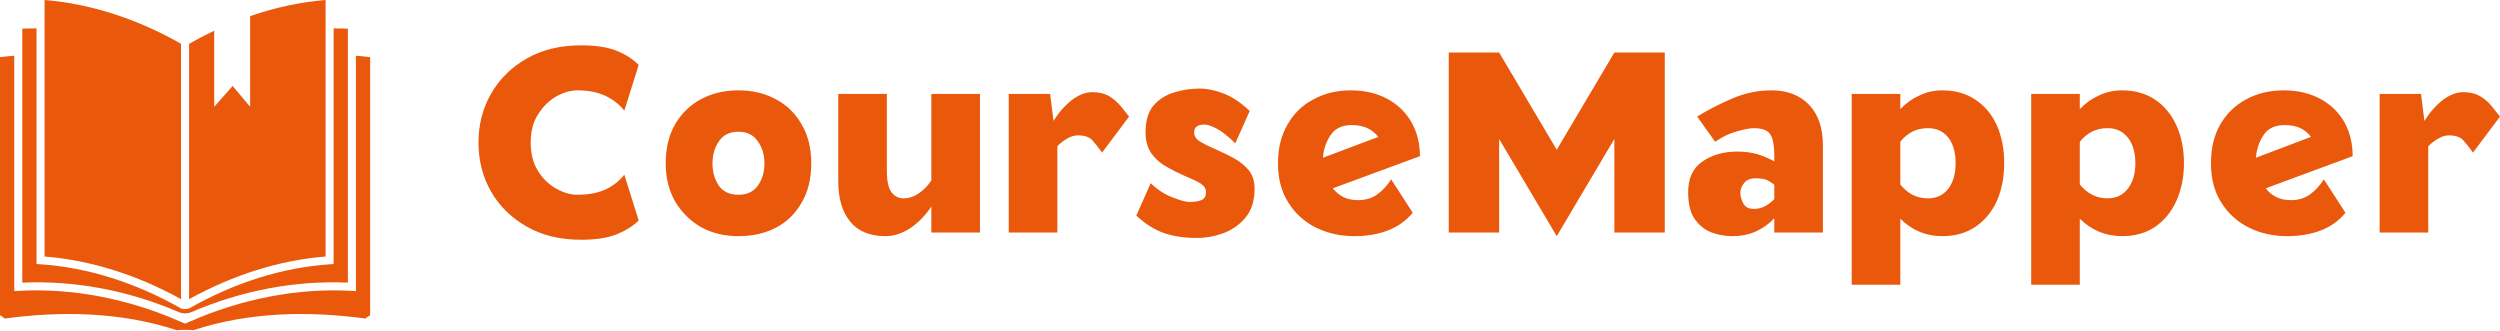
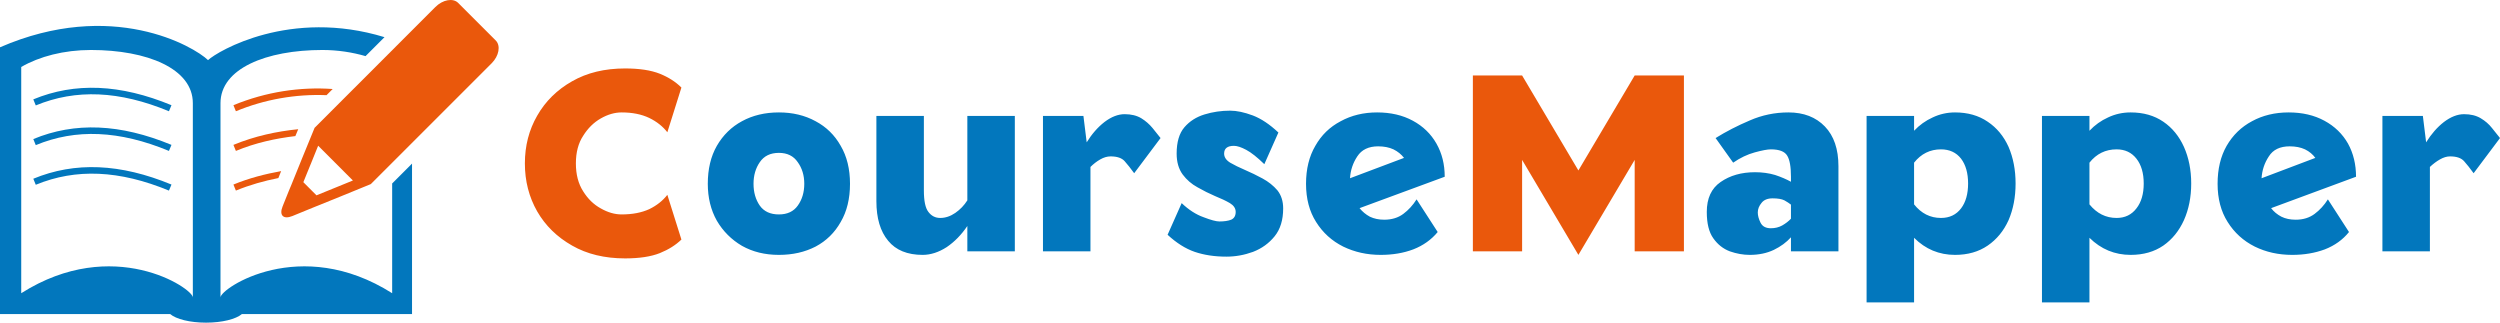
- <svg xmlns="http://www.w3.org/2000/svg" width="8600" height="1136" viewBox="0 0 8600 1136" fill="none">
-   <path d="M1825.58 490.386C1825.58 451.463 1834.13 419.027 1851.23 393.078C1867.74 366.54 1888.39 346.193 1913.16 332.039C1937.92 317.885 1962.4 310.809 1986.58 310.809C2024.32 310.809 2056.76 317.296 2083.89 330.27C2110.43 343.245 2131.66 360.052 2147.58 380.694L2197.12 223.231C2177.07 203.18 2151.71 186.962 2121.04 174.577C2089.78 162.192 2049.09 156 1998.96 156C1927.01 156 1864.8 171.039 1812.31 201.116C1759.23 231.193 1718.24 271.59 1689.35 322.309C1660.45 372.437 1646 428.463 1646 490.386C1646 552.31 1660.45 608.631 1689.35 659.349C1718.24 709.477 1759.23 749.58 1812.31 779.657C1864.8 809.734 1927.01 824.773 1998.96 824.773C2049.09 824.773 2089.78 818.581 2121.04 806.196C2151.71 793.811 2177.07 777.888 2197.12 758.426L2147.58 600.964C2131.66 621.605 2110.43 638.413 2083.89 651.387C2056.76 663.772 2024.32 669.964 1986.58 669.964C1962.4 669.964 1937.92 662.887 1913.16 648.733C1888.39 635.169 1867.74 615.118 1851.23 588.579C1834.13 562.041 1825.58 529.31 1825.58 490.386ZM2451 562.041C2451 532.553 2458.38 507.194 2473.12 485.963C2487.86 464.143 2510.27 453.232 2540.35 453.232C2569.84 453.232 2591.95 464.143 2606.7 485.963C2622.03 507.194 2629.7 532.553 2629.7 562.041C2629.7 592.118 2622.03 617.772 2606.7 639.003C2591.95 659.644 2569.84 669.964 2540.35 669.964C2510.27 669.964 2487.86 659.644 2473.12 639.003C2458.38 617.772 2451 592.118 2451 562.041ZM2290 562.041C2290 610.99 2300.62 654.336 2321.85 692.08C2343.67 729.234 2373.16 758.721 2410.31 780.542C2448.06 801.773 2491.4 812.388 2540.35 812.388C2588.71 812.388 2631.76 802.657 2669.51 783.196C2707.25 763.144 2736.74 734.247 2757.97 696.503C2779.79 659.349 2790.7 614.528 2790.7 562.041C2790.7 510.143 2779.79 465.617 2757.97 428.463C2736.74 390.719 2707.25 361.822 2669.51 341.77C2631.76 321.129 2588.71 310.809 2540.35 310.809C2491.4 310.809 2448.06 321.129 2410.31 341.77C2373.16 361.822 2343.67 390.719 2321.85 428.463C2300.62 465.617 2290 510.143 2290 562.041ZM3371.01 800.003V323.193H3203.82V620.426C3192.61 638.118 3178.46 652.862 3161.35 664.657C3144.25 676.452 3126.56 682.349 3108.28 682.349C3091.17 682.349 3077.32 675.272 3066.7 661.118C3056.08 647.554 3050.78 622.49 3050.78 585.925V323.193H2883.58V623.079C2883.58 683.234 2897.44 729.824 2925.16 762.849C2952.29 795.875 2992.69 812.388 3046.35 812.388C3074.66 812.388 3102.97 803.247 3131.28 784.965C3159 766.093 3183.18 741.324 3203.82 710.657V800.003H3371.01ZM3791.2 524.887L3884.09 401.04C3875.83 390.424 3866.4 378.629 3855.78 365.655C3844.58 352.091 3831.31 340.591 3815.97 331.155C3800.05 321.719 3780.59 317.001 3757.59 317.001C3734.59 317.001 3711 326.142 3686.82 344.424C3663.23 362.706 3642.29 386.591 3624.01 416.078L3612.51 323.193H3470.09V800.003H3637.28V502.771C3647.9 492.156 3659.4 483.309 3671.78 476.233C3684.17 469.156 3696.25 465.617 3708.05 465.617C3731.05 465.617 3747.56 471.22 3757.59 482.425C3767.61 493.63 3778.82 507.784 3791.2 524.887ZM4148.59 661.118C4148.59 674.682 4143.28 683.823 4132.67 688.541C4122.05 692.67 4108.19 694.734 4091.09 694.734C4079.89 694.734 4061.31 689.721 4035.36 679.695C4008.82 670.259 3983.17 653.746 3958.4 630.156L3908.86 741.619C3940.12 770.516 3971.96 790.568 4004.4 801.773C4037.42 812.978 4074.58 818.581 4115.86 818.581C4147.71 818.581 4178.96 812.978 4209.63 801.773C4240.3 789.978 4265.66 771.696 4285.71 746.926C4305.76 722.157 4315.78 689.426 4315.78 648.733C4315.78 623.374 4309 602.143 4295.44 585.041C4281.28 568.528 4263.89 554.669 4243.25 543.464C4222.6 532.258 4201.96 522.233 4181.32 513.387C4160.68 504.54 4143.28 495.989 4129.13 487.733C4114.98 478.886 4107.9 468.271 4107.9 455.886C4107.9 437.604 4119.4 428.463 4142.4 428.463C4153.6 428.463 4168.05 433.181 4185.74 442.617C4203.44 452.053 4224.67 468.861 4249.44 493.04L4298.98 381.578C4268.31 352.681 4238.23 332.629 4208.74 321.424C4178.67 310.219 4152.13 304.616 4129.13 304.616C4097.87 304.616 4067.8 309.039 4038.9 317.885C4010 326.732 3986.41 341.77 3968.13 363.001C3949.85 384.232 3940.71 415.194 3940.71 455.886C3940.71 485.374 3947.78 509.848 3961.94 529.31C3976.09 548.182 3993.49 563.22 4014.13 574.425C4034.77 586.22 4055.41 596.541 4076.05 605.387C4096.69 613.644 4114.09 621.9 4128.24 630.156C4141.81 638.413 4148.59 648.733 4148.59 661.118ZM4396.28 562.041C4396.28 614.528 4408.08 659.349 4431.67 696.503C4455.26 734.247 4487.11 763.144 4527.21 783.196C4567.31 802.657 4611.25 812.388 4659.02 812.388C4701.48 812.388 4739.81 805.901 4774.02 792.927C4808.81 779.362 4837.42 759.016 4859.83 731.888L4785.52 616.887C4772.54 637.528 4756.92 654.631 4738.63 668.195C4720.35 681.759 4697.94 688.541 4671.4 688.541C4652.53 688.541 4635.72 685.003 4620.98 677.926C4606.82 670.259 4594.73 660.234 4584.71 647.849L4884.59 537.271C4884.59 493.63 4874.86 454.707 4855.4 420.501C4835.94 386.296 4808.22 359.463 4772.25 340.001C4736.27 320.539 4694.4 310.809 4646.63 310.809C4598.86 310.809 4556.11 321.129 4518.36 341.77C4480.03 361.822 4450.25 390.719 4429.02 428.463C4407.19 465.617 4396.28 510.143 4396.28 562.041ZM4741.29 470.925L4551.09 542.579C4552.86 514.271 4561.41 488.617 4576.75 465.617C4592.08 442.027 4616.56 430.232 4650.17 430.232C4670.81 430.232 4688.8 433.771 4704.13 440.848C4719.47 448.514 4731.85 458.54 4741.29 470.925ZM4983.67 180.769V800.003H5157.06V478.002L5355.21 812.388L5553.37 478.002V800.003H5726.75V180.769H5553.37L5355.21 515.156L5157.06 180.769H4983.67ZM6103.6 537.271V554.964C6087.68 546.118 6069.1 538.156 6047.87 531.079C6026.05 524.592 6002.46 521.348 5977.1 521.348C5929.33 521.348 5888.93 532.848 5855.91 555.848C5823.47 578.259 5807.25 613.349 5807.25 661.118C5807.25 701.811 5814.92 732.772 5830.25 754.003C5845.59 775.824 5865.05 791.157 5888.64 800.003C5912.23 808.26 5935.52 812.388 5958.52 812.388C5990.37 812.388 6018.68 806.491 6043.45 794.696C6067.63 782.901 6087.68 768.157 6103.6 750.465V800.003H6270.79V500.117C6270.79 439.963 6254.87 393.373 6223.03 360.347C6191.18 327.321 6148.42 310.809 6094.76 310.809C6046.99 310.809 6001.58 320.245 5958.52 339.116C5915.47 357.399 5875.37 378.04 5838.22 401.04L5900.14 487.733C5924.91 470.63 5950.27 458.54 5976.22 451.463C6002.17 444.386 6021.04 440.848 6032.83 440.848C6062.32 440.848 6081.49 448.22 6090.33 462.963C6099.18 477.117 6103.6 501.887 6103.6 537.271ZM6103.6 635.464V685.003C6095.35 693.849 6085.02 701.811 6072.64 708.888C6060.85 715.375 6047.58 718.618 6032.83 718.618C6015.14 718.618 6003.05 712.131 5996.56 699.157C5990.08 686.182 5986.83 674.093 5986.83 662.887C5986.83 651.092 5991.25 639.887 6000.1 629.272C6008.36 618.656 6021.33 613.349 6039.02 613.349C6057.31 613.349 6071.17 615.708 6080.6 620.426C6090.04 625.733 6097.7 630.746 6103.6 635.464ZM6537.07 323.193H6369.87V979.581H6537.07V752.234C6577.17 792.337 6625.23 812.388 6681.26 812.388C6726.08 812.388 6764.41 801.478 6796.26 779.657C6828.11 757.837 6852.58 728.054 6869.68 690.311C6886.2 651.977 6894.45 608.926 6894.45 561.156C6894.45 513.387 6886.2 470.335 6869.68 432.001C6852.58 394.258 6828.11 364.77 6796.26 343.539C6764.41 321.719 6726.08 310.809 6681.26 310.809C6653.54 310.809 6627.3 316.706 6602.53 328.501C6577.76 339.706 6555.94 355.334 6537.07 375.386V323.193ZM6537.07 634.58V487.733C6561.83 456.476 6593.39 440.848 6631.72 440.848C6661.8 440.848 6685.39 451.758 6702.49 473.579C6719 495.399 6727.26 524.592 6727.26 561.156C6727.26 597.72 6719 626.913 6702.49 648.733C6685.39 671.144 6661.8 682.349 6631.72 682.349C6593.98 682.349 6562.42 666.426 6537.07 634.58ZM7154.53 323.193H6987.34V979.581H7154.53V752.234C7195.22 792.337 7243.58 812.388 7299.61 812.388C7344.43 812.388 7382.76 801.478 7414.61 779.657C7445.87 757.837 7470.04 728.054 7487.15 690.311C7504.25 651.977 7512.8 608.926 7512.8 561.156C7512.8 513.387 7504.25 470.335 7487.15 432.001C7470.04 394.258 7445.87 364.77 7414.61 343.539C7382.76 321.719 7344.43 310.809 7299.61 310.809C7271.3 310.809 7244.76 316.706 7219.99 328.501C7195.22 339.706 7173.4 355.334 7154.53 375.386V323.193ZM7154.53 634.58V487.733C7179.3 456.476 7211.15 440.848 7250.07 440.848C7279.56 440.848 7302.85 451.758 7319.95 473.579C7337.06 495.399 7345.61 524.592 7345.61 561.156C7345.61 597.72 7337.06 626.913 7319.95 648.733C7302.85 671.144 7279.56 682.349 7250.07 682.349C7212.33 682.349 7180.48 666.426 7154.53 634.58ZM7605.69 562.041C7605.69 614.528 7617.48 659.349 7641.07 696.503C7664.66 734.247 7696.51 763.144 7736.61 783.196C7776.12 802.657 7820.06 812.388 7868.42 812.388C7910.29 812.388 7948.62 805.901 7983.42 792.927C8018.21 779.362 8046.52 759.016 8068.34 731.888L7994.04 616.887C7981.06 637.528 7965.43 654.631 7947.15 668.195C7928.87 681.759 7906.75 688.541 7880.8 688.541C7861.34 688.541 7844.53 685.003 7830.38 677.926C7815.64 670.259 7803.55 660.234 7794.11 647.849L8093.11 537.271C8093.11 493.63 8083.68 454.707 8064.81 420.501C8045.34 386.296 8017.63 359.463 7981.65 340.001C7945.68 320.539 7903.8 310.809 7856.03 310.809C7807.68 310.809 7764.62 321.129 7726.88 341.77C7689.14 361.822 7659.35 390.719 7637.53 428.463C7616.3 465.617 7605.69 510.143 7605.69 562.041ZM7949.8 470.925L7760.5 542.579C7762.27 514.271 7770.82 488.617 7786.15 465.617C7800.89 442.027 7825.37 430.232 7859.57 430.232C7880.21 430.232 7898.2 433.771 7913.53 440.848C7928.87 448.514 7940.96 458.54 7949.8 470.925ZM8507.12 524.887L8600 401.04C8591.74 390.424 8582.31 378.629 8571.69 365.655C8561.08 352.091 8547.81 340.591 8531.88 331.155C8515.96 321.719 8496.5 317.001 8473.5 317.001C8450.5 317.001 8426.91 326.142 8402.73 344.424C8379.14 362.706 8358.2 386.591 8339.92 416.078L8328.42 323.193H8186V800.003H8353.19V502.771C8364.4 492.156 8376.19 483.309 8388.58 476.233C8400.96 469.156 8412.76 465.617 8423.96 465.617C8446.96 465.617 8463.47 471.22 8473.5 482.425C8483.52 493.63 8494.73 507.784 8507.12 524.887Z" fill="#EA580C" />
-   <path d="M622.791 150.661C471.934 64.593 310.082 12.658 153.281 0V882.473C310.067 894.784 471.632 945.296 622.791 1029.16V150.661Z" fill="#EA580C" />
-   <path d="M617.67 1074.8C629.98 1079 642.941 1079.18 655.252 1074.98C831.547 998.71 1016.17 964.379 1196.64 972.289V98.587C1180.32 97.916 1163.98 97.638 1147.64 97.756V908.286L1134.76 909.133C973.36 919.674 806.094 972.304 650.488 1061.09C641.518 1064.16 631.782 1064.16 622.812 1061.09C467.191 972.304 299.94 919.674 138.541 909.133L125.626 908.286V97.756C109.293 97.631 92.96 97.908 76.641 98.587V972.289C257.095 964.364 441.329 998.528 617.67 1074.8Z" fill="#EA580C" />
-   <path d="M1273.28 196.664C1257.1 194.411 1240.66 193.216 1224.33 191.598V1001.46L1209.69 1000.62C1025.25 990.044 830.69 1027.49 650.493 1107.46L636.64 1113.23L622.802 1107.46C442.575 1027.49 248.026 990.029 63.594 1000.62L48.97 1001.46V191.598C32.621 193.231 16.182 194.426 0 196.664V1084.52C5.739 1087.58 11.048 1091.38 15.789 1095.83C211.654 1069.37 414.944 1072.6 608.329 1135.93C617.742 1134.98 627.195 1134.5 636.655 1134.49C646.652 1134.49 656.089 1135.05 664.966 1135.93C858.321 1072.59 1061.64 1069.37 1257.49 1095.83C1257.49 1095.83 1264.66 1088.85 1273.28 1084.52V196.664Z" fill="#EA580C" />
-   <path d="M860.476 55.382V367.305L800.284 295.65L736.841 367.305V105.698C707.499 119.576 678.702 134.58 650.516 150.676V1029.16C801.645 945.296 963.255 894.784 1120.03 882.473V0C1034.14 6.942 946.74 25.725 860.476 55.382Z" fill="#EA580C" />
+ <svg xmlns="http://www.w3.org/2000/svg" width="8802" height="1137" viewBox="0 0 8802 1137" fill="none">
+   <path d="M594.799 531.346C420.155 458.999 266.77 452.486 125.938 510.999L117.266 489.634C264.014 428.838 423.367 435.58 603.718 510.104L594.799 531.346ZM603.718 649.777C423.578 575.358 264.014 568.617 117.266 629.307L125.956 650.567C267.227 592.282 420.383 598.918 594.817 671.037L603.718 649.777ZM603.718 370.413C423.578 296.012 264.014 289.253 117.266 349.837L125.956 371.22C267.227 312.812 420.383 319.431 594.817 391.69L603.718 370.413Z" fill="#0277BD" />
+   <path d="M1380.72 646.004V1032.34C1056.57 827.038 776.315 1015.06 776.315 1047.17V363.11C776.315 241.607 937.02 176.001 1135 176.001C1189.63 176.001 1240.82 184.235 1287.01 197.595L1353.76 130.848C1022.06 29.341 767.414 179.302 732.425 211.657C682.356 163.186 394.319 -4.717 0 166.504V1105.7H599.142C619.718 1123.41 668.4 1136 725.333 1136C782.249 1136 830.948 1123.41 851.752 1105.7H1450.68V575.939L1380.72 646.004ZM678.933 1047.17C678.933 1015.06 398.445 827.038 74.752 1032.32V235.779C138.761 198.754 225.17 176.001 320.269 176.001C518.228 176.001 678.933 241.607 678.933 363.11V1047.17Z" fill="#0277BD" />
+   <path d="M821.844 510.093L830.534 531.353C899.335 502.79 970.207 487.358 1039.92 479.125L1049.98 454.898C974.087 462.552 896.824 479.125 821.844 510.093ZM821.844 649.784L830.534 671.044C879.672 650.82 929.741 636.863 980.038 626.909L989.87 602.436C933.639 612.619 876.934 627.032 821.844 649.784ZM821.844 370.42L830.534 391.68C931.559 349.958 1040.43 330.653 1149.64 335.098L1171.36 313.381C1058.9 305.393 937.519 322.545 821.844 370.42ZM1745.38 142.511L1613.26 10.387C1595.21 -7.906 1558.85 -1.376 1532.8 24.782L1107.6 450.088L1062.78 559.46C1052.74 584.266 1038.55 619.817 1026.21 649.872C1022.79 658.229 1018.89 667.814 1015.92 674.555L995.119 726.327C982.092 758.121 997.629 773.429 1029.16 760.737L1081.05 739.476C1087.69 736.738 1097.52 732.84 1105.74 729.417C1135.92 717.321 1171.13 702.785 1196.25 692.848L1305.54 648.151L1730.95 222.846C1757.04 196.793 1763.45 160.681 1745.38 142.511ZM1183.04 659.721L1114.23 687.722L1068.05 641.428L1081.76 607.58L1095.94 572.96L1120.17 513.06L1242.48 635.476L1183.04 659.721Z" fill="#EA580C" />
+   <path d="M2027.58 575.386C2027.58 536.463 2036.13 504.027 2053.23 478.078C2069.74 451.54 2090.39 431.193 2115.16 417.039C2139.92 402.885 2164.4 395.809 2188.58 395.809C2226.32 395.809 2258.76 402.296 2285.89 415.27C2312.43 428.245 2333.66 445.052 2349.58 465.694L2399.12 308.231C2379.07 288.18 2353.71 271.962 2323.04 259.577C2291.78 247.192 2251.09 241 2200.96 241C2129.01 241 2066.8 256.039 2014.31 286.116C1961.23 316.193 1920.24 356.59 1891.35 407.309C1862.45 457.437 1848 513.463 1848 575.386C1848 637.31 1862.45 693.631 1891.35 744.349C1920.24 794.477 1961.23 834.58 2014.31 864.657C2066.8 894.734 2129.01 909.773 2200.96 909.773C2251.09 909.773 2291.78 903.581 2323.04 891.196C2353.71 878.811 2379.07 862.888 2399.12 843.426L2349.58 685.964C2333.66 706.605 2312.43 723.413 2285.89 736.387C2258.76 748.772 2226.32 754.964 2188.58 754.964C2164.4 754.964 2139.92 747.887 2115.16 733.733C2090.39 720.169 2069.74 700.118 2053.23 673.579C2036.13 647.041 2027.58 614.31 2027.58 575.386ZM2653 647.041C2653 617.553 2660.38 592.194 2675.12 570.963C2689.86 549.143 2712.27 538.232 2742.35 538.232C2771.84 538.232 2793.95 549.143 2808.7 570.963C2824.03 592.194 2831.7 617.553 2831.7 647.041C2831.7 677.118 2824.03 702.772 2808.7 724.003C2793.95 744.644 2771.84 754.964 2742.35 754.964C2712.27 754.964 2689.86 744.644 2675.12 724.003C2660.38 702.772 2653 677.118 2653 647.041ZM2492 647.041C2492 695.99 2502.62 739.336 2523.85 777.08C2545.67 814.234 2575.16 843.721 2612.31 865.542C2650.06 886.773 2693.4 897.388 2742.35 897.388C2790.71 897.388 2833.76 887.657 2871.51 868.196C2909.25 848.144 2938.74 819.247 2959.97 781.503C2981.79 744.349 2992.7 699.528 2992.7 647.041C2992.7 595.143 2981.79 550.617 2959.97 513.463C2938.74 475.719 2909.25 446.822 2871.51 426.77C2833.76 406.129 2790.71 395.809 2742.35 395.809C2693.4 395.809 2650.06 406.129 2612.31 426.77C2575.16 446.822 2545.67 475.719 2523.85 513.463C2502.62 550.617 2492 595.143 2492 647.041ZM3573.01 885.003V408.193H3405.82V705.426C3394.61 723.118 3380.46 737.862 3363.35 749.657C3346.25 761.452 3328.56 767.349 3310.28 767.349C3293.17 767.349 3279.32 760.272 3268.7 746.118C3258.08 732.554 3252.78 707.49 3252.78 670.925V408.193H3085.58V708.079C3085.58 768.234 3099.44 814.824 3127.16 847.849C3154.29 880.875 3194.69 897.388 3248.35 897.388C3276.66 897.388 3304.97 888.247 3333.28 869.965C3361 851.093 3385.18 826.324 3405.82 795.657V885.003H3573.01ZM3993.2 609.887L4086.09 486.04C4077.83 475.424 4068.4 463.629 4057.78 450.655C4046.58 437.091 4033.31 425.591 4017.97 416.155C4002.05 406.719 3982.59 402.001 3959.59 402.001C3936.59 402.001 3913 411.142 3888.82 429.424C3865.23 447.706 3844.29 471.591 3826.01 501.078L3814.51 408.193H3672.09V885.003H3839.28V587.771C3849.9 577.156 3861.4 568.309 3873.78 561.233C3886.17 554.156 3898.25 550.617 3910.05 550.617C3933.05 550.617 3949.56 556.22 3959.59 567.425C3969.61 578.63 3980.82 592.784 3993.2 609.887ZM4350.59 746.118C4350.59 759.682 4345.28 768.823 4334.67 773.541C4324.05 777.67 4310.19 779.734 4293.09 779.734C4281.89 779.734 4263.31 774.721 4237.36 764.695C4210.82 755.259 4185.17 738.746 4160.4 715.156L4110.86 826.619C4142.12 855.516 4173.96 875.568 4206.4 886.773C4239.42 897.978 4276.58 903.581 4317.86 903.581C4349.71 903.581 4380.96 897.978 4411.63 886.773C4442.3 874.978 4467.66 856.696 4487.71 831.926C4507.76 807.157 4517.78 774.426 4517.78 733.733C4517.78 708.374 4511 687.143 4497.44 670.041C4483.28 653.528 4465.89 639.669 4445.25 628.464C4424.6 617.258 4403.96 607.233 4383.32 598.387C4362.68 589.54 4345.28 580.989 4331.13 572.733C4316.98 563.886 4309.9 553.271 4309.9 540.886C4309.9 522.604 4321.4 513.463 4344.4 513.463C4355.6 513.463 4370.05 518.181 4387.74 527.617C4405.44 537.053 4426.67 553.861 4451.44 578.04L4500.98 466.578C4470.31 437.681 4440.23 417.629 4410.74 406.424C4380.67 395.219 4354.13 389.616 4331.13 389.616C4299.87 389.616 4269.8 394.039 4240.9 402.885C4212 411.732 4188.41 426.77 4170.13 448.001C4151.85 469.232 4142.71 500.194 4142.71 540.886C4142.71 570.374 4149.78 594.848 4163.94 614.31C4178.09 633.182 4195.49 648.22 4216.13 659.425C4236.77 671.22 4257.41 681.541 4278.05 690.387C4298.69 698.644 4316.09 706.9 4330.24 715.156C4343.81 723.413 4350.59 733.733 4350.59 746.118ZM4598.28 647.041C4598.28 699.528 4610.08 744.349 4633.67 781.503C4657.26 819.247 4689.11 848.144 4729.21 868.196C4769.31 887.657 4813.25 897.388 4861.02 897.388C4903.48 897.388 4941.81 890.901 4976.02 877.927C5010.81 864.362 5039.42 844.016 5061.83 816.888L4987.52 701.887C4974.54 722.528 4958.92 739.631 4940.63 753.195C4922.35 766.759 4899.94 773.541 4873.4 773.541C4854.53 773.541 4837.72 770.003 4822.98 762.926C4808.82 755.259 4796.73 745.233 4786.71 732.849L5086.59 622.271C5086.59 578.63 5076.86 539.707 5057.4 505.501C5037.94 471.296 5010.22 444.463 4974.25 425.001C4938.27 405.539 4896.4 395.809 4848.63 395.809C4800.86 395.809 4758.11 406.129 4720.36 426.77C4682.03 446.822 4652.25 475.719 4631.02 513.463C4609.19 550.617 4598.28 595.143 4598.28 647.041ZM4943.29 555.925L4753.09 627.579C4754.86 599.271 4763.41 573.617 4778.75 550.617C4794.08 527.027 4818.56 515.232 4852.17 515.232C4872.81 515.232 4890.8 518.771 4906.13 525.848C4921.47 533.514 4933.85 543.54 4943.29 555.925ZM5185.67 265.769V885.003H5359.06V563.002L5557.21 897.388L5755.37 563.002V885.003H5928.75V265.769H5755.37L5557.21 600.156L5359.06 265.769H5185.67ZM6305.6 622.271V639.964C6289.68 631.118 6271.1 623.156 6249.87 616.079C6228.05 609.592 6204.46 606.348 6179.1 606.348C6131.33 606.348 6090.93 617.848 6057.91 640.848C6025.47 663.259 6009.25 698.349 6009.25 746.118C6009.25 786.811 6016.92 817.772 6032.25 839.003C6047.59 860.824 6067.05 876.157 6090.64 885.003C6114.23 893.26 6137.52 897.388 6160.52 897.388C6192.37 897.388 6220.68 891.491 6245.45 879.696C6269.63 867.901 6289.68 853.157 6305.6 835.465V885.003H6472.79V585.117C6472.79 524.963 6456.87 478.373 6425.03 445.347C6393.18 412.321 6350.42 395.809 6296.76 395.809C6248.99 395.809 6203.58 405.244 6160.52 424.116C6117.47 442.399 6077.37 463.04 6040.22 486.04L6102.14 572.733C6126.91 555.63 6152.27 543.54 6178.22 536.463C6204.17 529.386 6223.04 525.848 6234.83 525.848C6264.32 525.848 6283.49 533.22 6292.33 547.963C6301.18 562.117 6305.6 586.887 6305.6 622.271ZM6305.6 720.464V770.003C6297.35 778.849 6287.02 786.811 6274.64 793.888C6262.85 800.375 6249.58 803.618 6234.83 803.618C6217.14 803.618 6205.05 797.131 6198.56 784.157C6192.08 771.182 6188.83 759.093 6188.83 747.887C6188.83 736.092 6193.25 724.887 6202.1 714.272C6210.36 703.656 6223.33 698.349 6241.02 698.349C6259.31 698.349 6273.17 700.708 6282.6 705.426C6292.04 710.733 6299.7 715.746 6305.6 720.464ZM6739.07 408.193H6571.87V1064.58H6739.07V837.234C6779.17 877.337 6827.23 897.388 6883.26 897.388C6928.08 897.388 6966.41 886.478 6998.26 864.657C7030.11 842.837 7054.58 813.054 7071.68 775.311C7088.2 736.977 7096.45 693.926 7096.45 646.156C7096.45 598.387 7088.2 555.335 7071.68 517.001C7054.58 479.258 7030.11 449.77 6998.26 428.539C6966.41 406.719 6928.08 395.809 6883.26 395.809C6855.54 395.809 6829.3 401.706 6804.53 413.501C6779.76 424.706 6757.94 440.334 6739.07 460.386V408.193ZM6739.07 719.58V572.733C6763.83 541.476 6795.39 525.848 6833.72 525.848C6863.8 525.848 6887.39 536.758 6904.49 558.579C6921 580.399 6929.26 609.592 6929.26 646.156C6929.26 682.72 6921 711.913 6904.49 733.733C6887.39 756.144 6863.8 767.349 6833.72 767.349C6795.98 767.349 6764.42 751.426 6739.07 719.58ZM7356.53 408.193H7189.34V1064.58H7356.53V837.234C7397.22 877.337 7445.58 897.388 7501.61 897.388C7546.43 897.388 7584.76 886.478 7616.61 864.657C7647.87 842.837 7672.04 813.054 7689.15 775.311C7706.25 736.977 7714.8 693.926 7714.8 646.156C7714.8 598.387 7706.25 555.335 7689.15 517.001C7672.04 479.258 7647.87 449.77 7616.61 428.539C7584.76 406.719 7546.43 395.809 7501.61 395.809C7473.3 395.809 7446.76 401.706 7421.99 413.501C7397.22 424.706 7375.4 440.334 7356.53 460.386V408.193ZM7356.53 719.58V572.733C7381.3 541.476 7413.15 525.848 7452.07 525.848C7481.56 525.848 7504.85 536.758 7521.95 558.579C7539.06 580.399 7547.61 609.592 7547.61 646.156C7547.61 682.72 7539.06 711.913 7521.95 733.733C7504.85 756.144 7481.56 767.349 7452.07 767.349C7414.33 767.349 7382.48 751.426 7356.53 719.58ZM7807.69 647.041C7807.69 699.528 7819.48 744.349 7843.07 781.503C7866.66 819.247 7898.51 848.144 7938.61 868.196C7978.12 887.657 8022.06 897.388 8070.42 897.388C8112.29 897.388 8150.62 890.901 8185.42 877.927C8220.21 864.362 8248.52 844.016 8270.34 816.888L8196.04 701.887C8183.06 722.528 8167.43 739.631 8149.15 753.195C8130.87 766.759 8108.75 773.541 8082.8 773.541C8063.34 773.541 8046.53 770.003 8032.38 762.926C8017.64 755.259 8005.55 745.233 7996.11 732.849L8295.11 622.271C8295.11 578.63 8285.68 539.707 8266.81 505.501C8247.34 471.296 8219.63 444.463 8183.65 425.001C8147.68 405.539 8105.8 395.809 8058.03 395.809C8009.68 395.809 7966.62 406.129 7928.88 426.77C7891.14 446.822 7861.35 475.719 7839.53 513.463C7818.3 550.617 7807.69 595.143 7807.69 647.041ZM8151.8 555.925L7962.5 627.579C7964.26 599.271 7972.82 573.617 7988.15 550.617C8002.89 527.027 8027.37 515.232 8061.57 515.232C8082.21 515.232 8100.2 518.771 8115.53 525.848C8130.87 533.514 8142.96 543.54 8151.8 555.925ZM8709.12 609.887L8802 486.04C8793.74 475.424 8784.31 463.629 8773.69 450.655C8763.08 437.091 8749.81 425.591 8733.88 416.155C8717.96 406.719 8698.5 402.001 8675.5 402.001C8652.5 402.001 8628.91 411.142 8604.73 429.424C8581.14 447.706 8560.2 471.591 8541.92 501.078L8530.42 408.193H8388V885.003H8555.19V587.771C8566.4 577.156 8578.19 568.309 8590.58 561.233C8602.96 554.156 8614.76 550.617 8625.96 550.617C8648.96 550.617 8665.47 556.22 8675.5 567.425C8685.53 578.63 8696.73 592.784 8709.12 609.887Z" fill="url(#paint0_linear_2003_28214)" />
+   <defs>
+     <linearGradient id="paint0_linear_2003_28214" x1="2456" y1="607.397" x2="8718.5" y2="638.397" gradientUnits="userSpaceOnUse">
+       <stop stop-color="#EA580C" />
+       <stop offset="0.002" stop-color="#0277BD" />
+       <stop offset="0.419" stop-color="#0277BD" />
+       <stop offset="0.43" stop-color="#EA580C" />
+       <stop offset="0.564" stop-color="#EA580C" />
+       <stop offset="0.567" stop-color="#0277BD" />
+       <stop offset="1" stop-color="#0277BD" />
+     </linearGradient>
+   </defs>
</svg>
